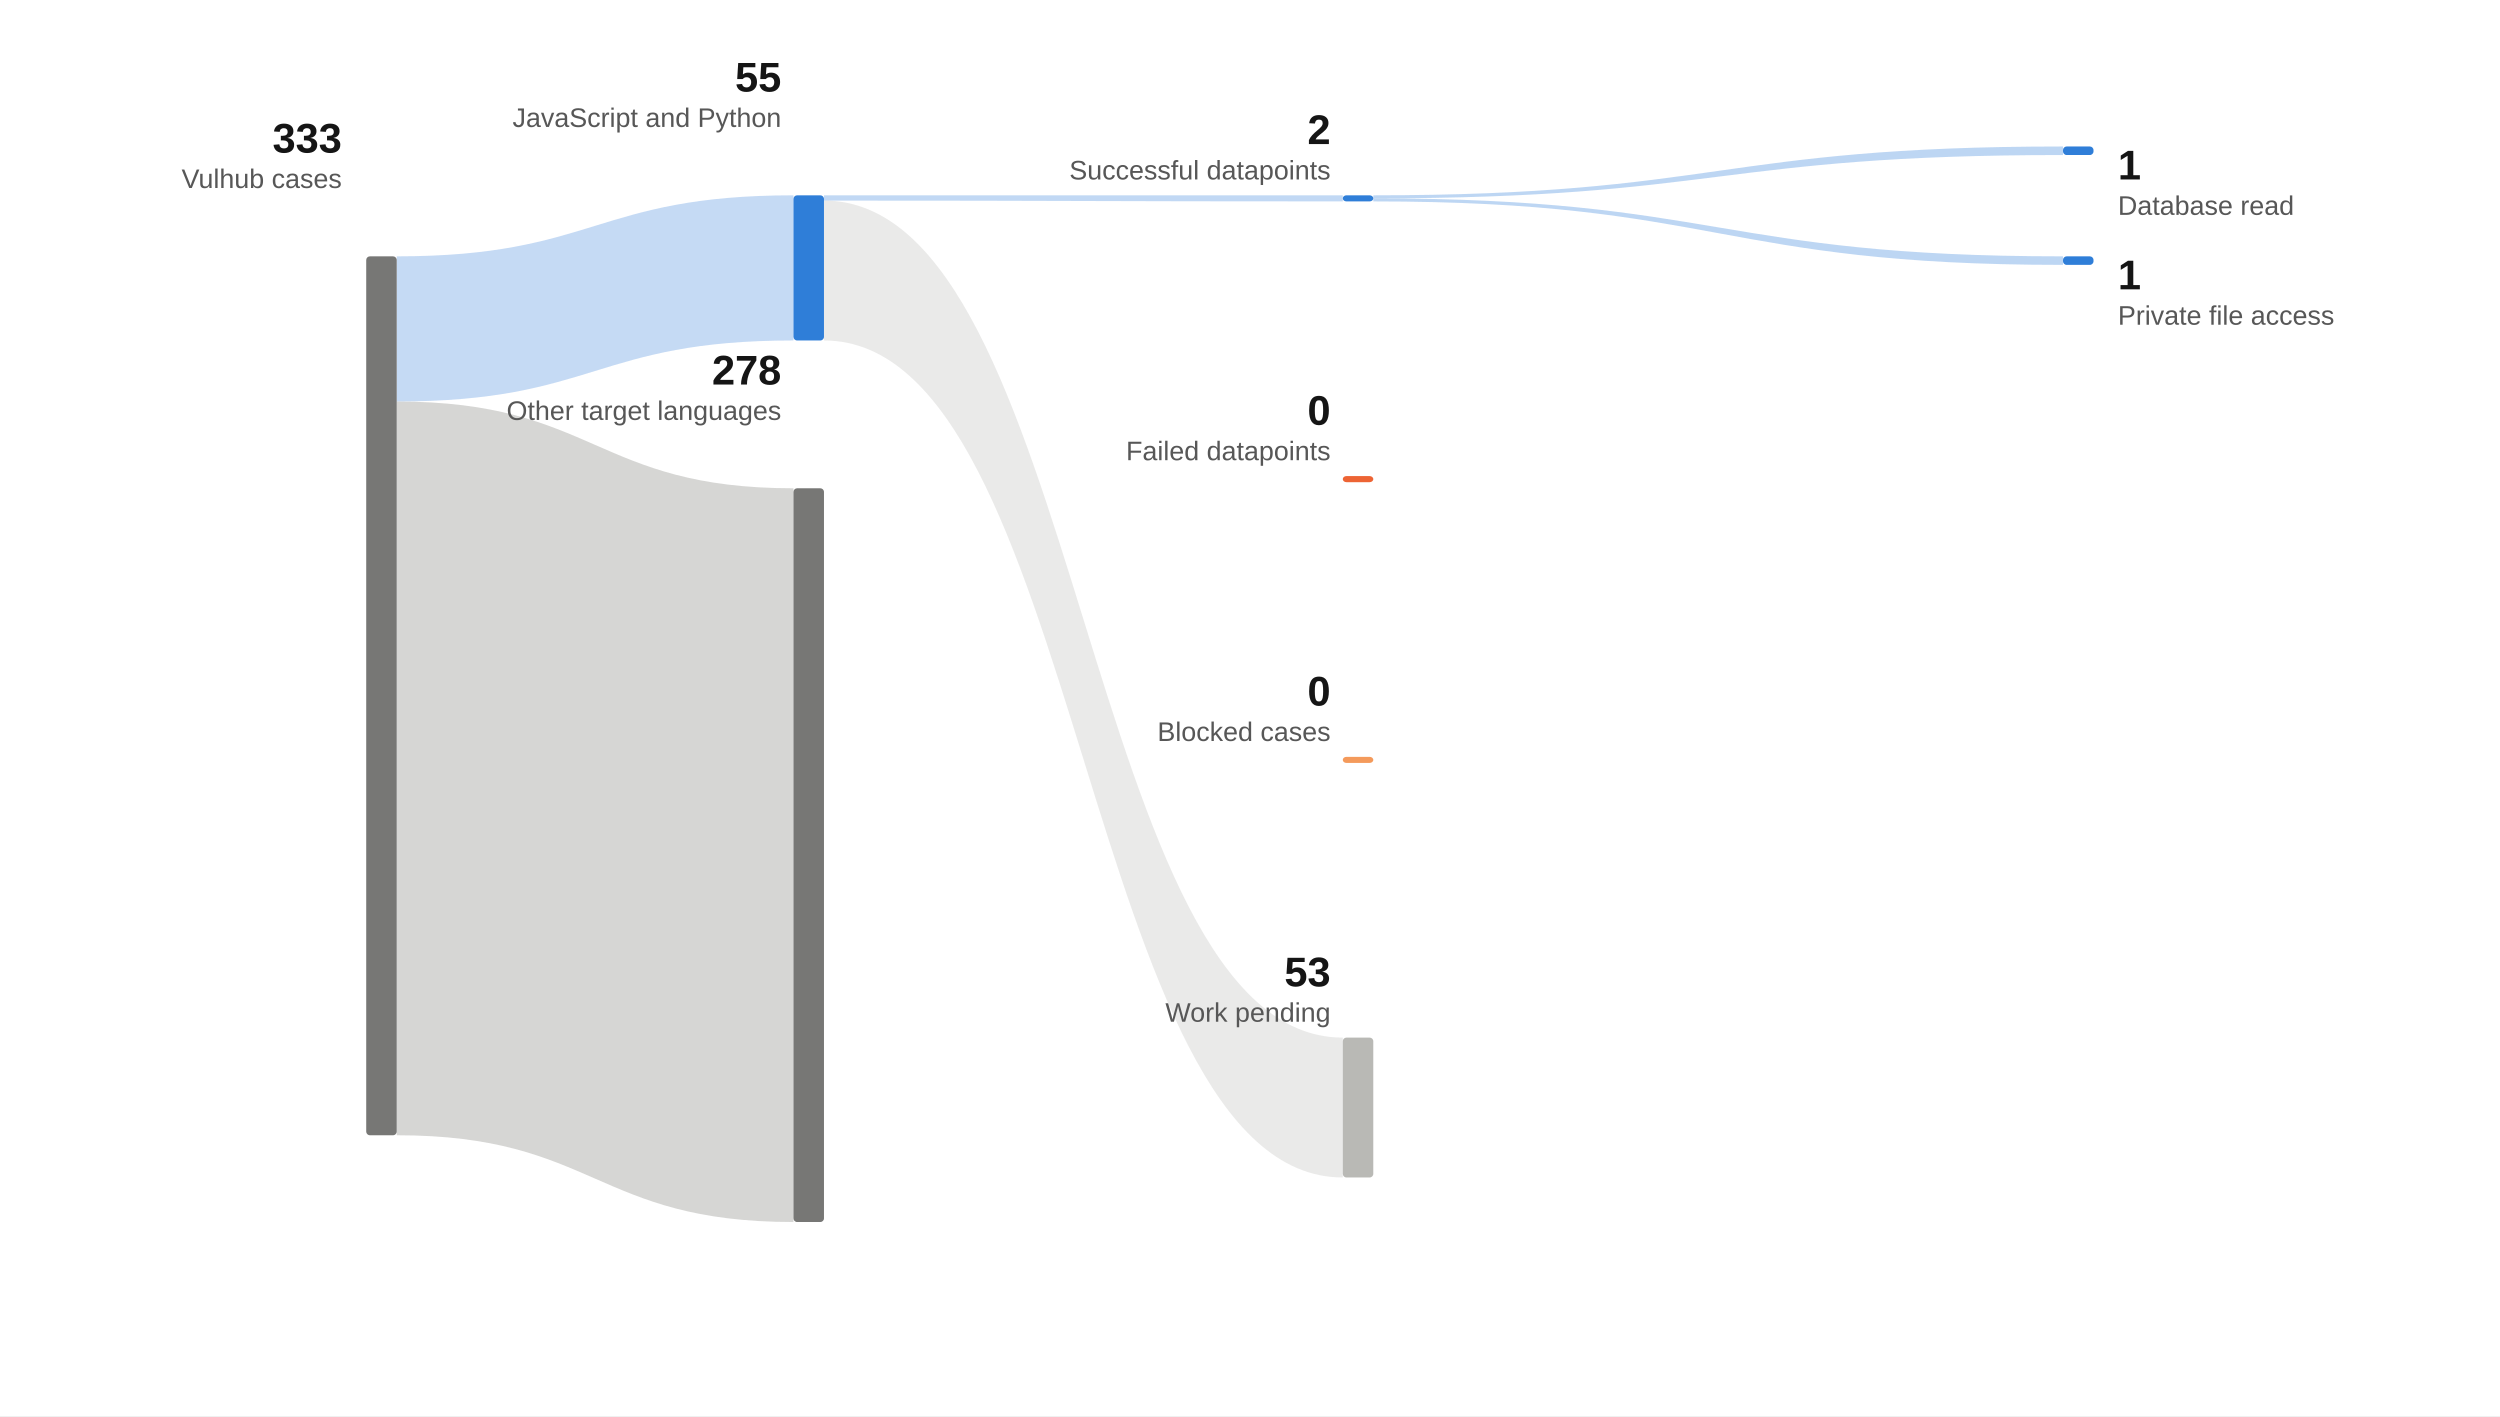
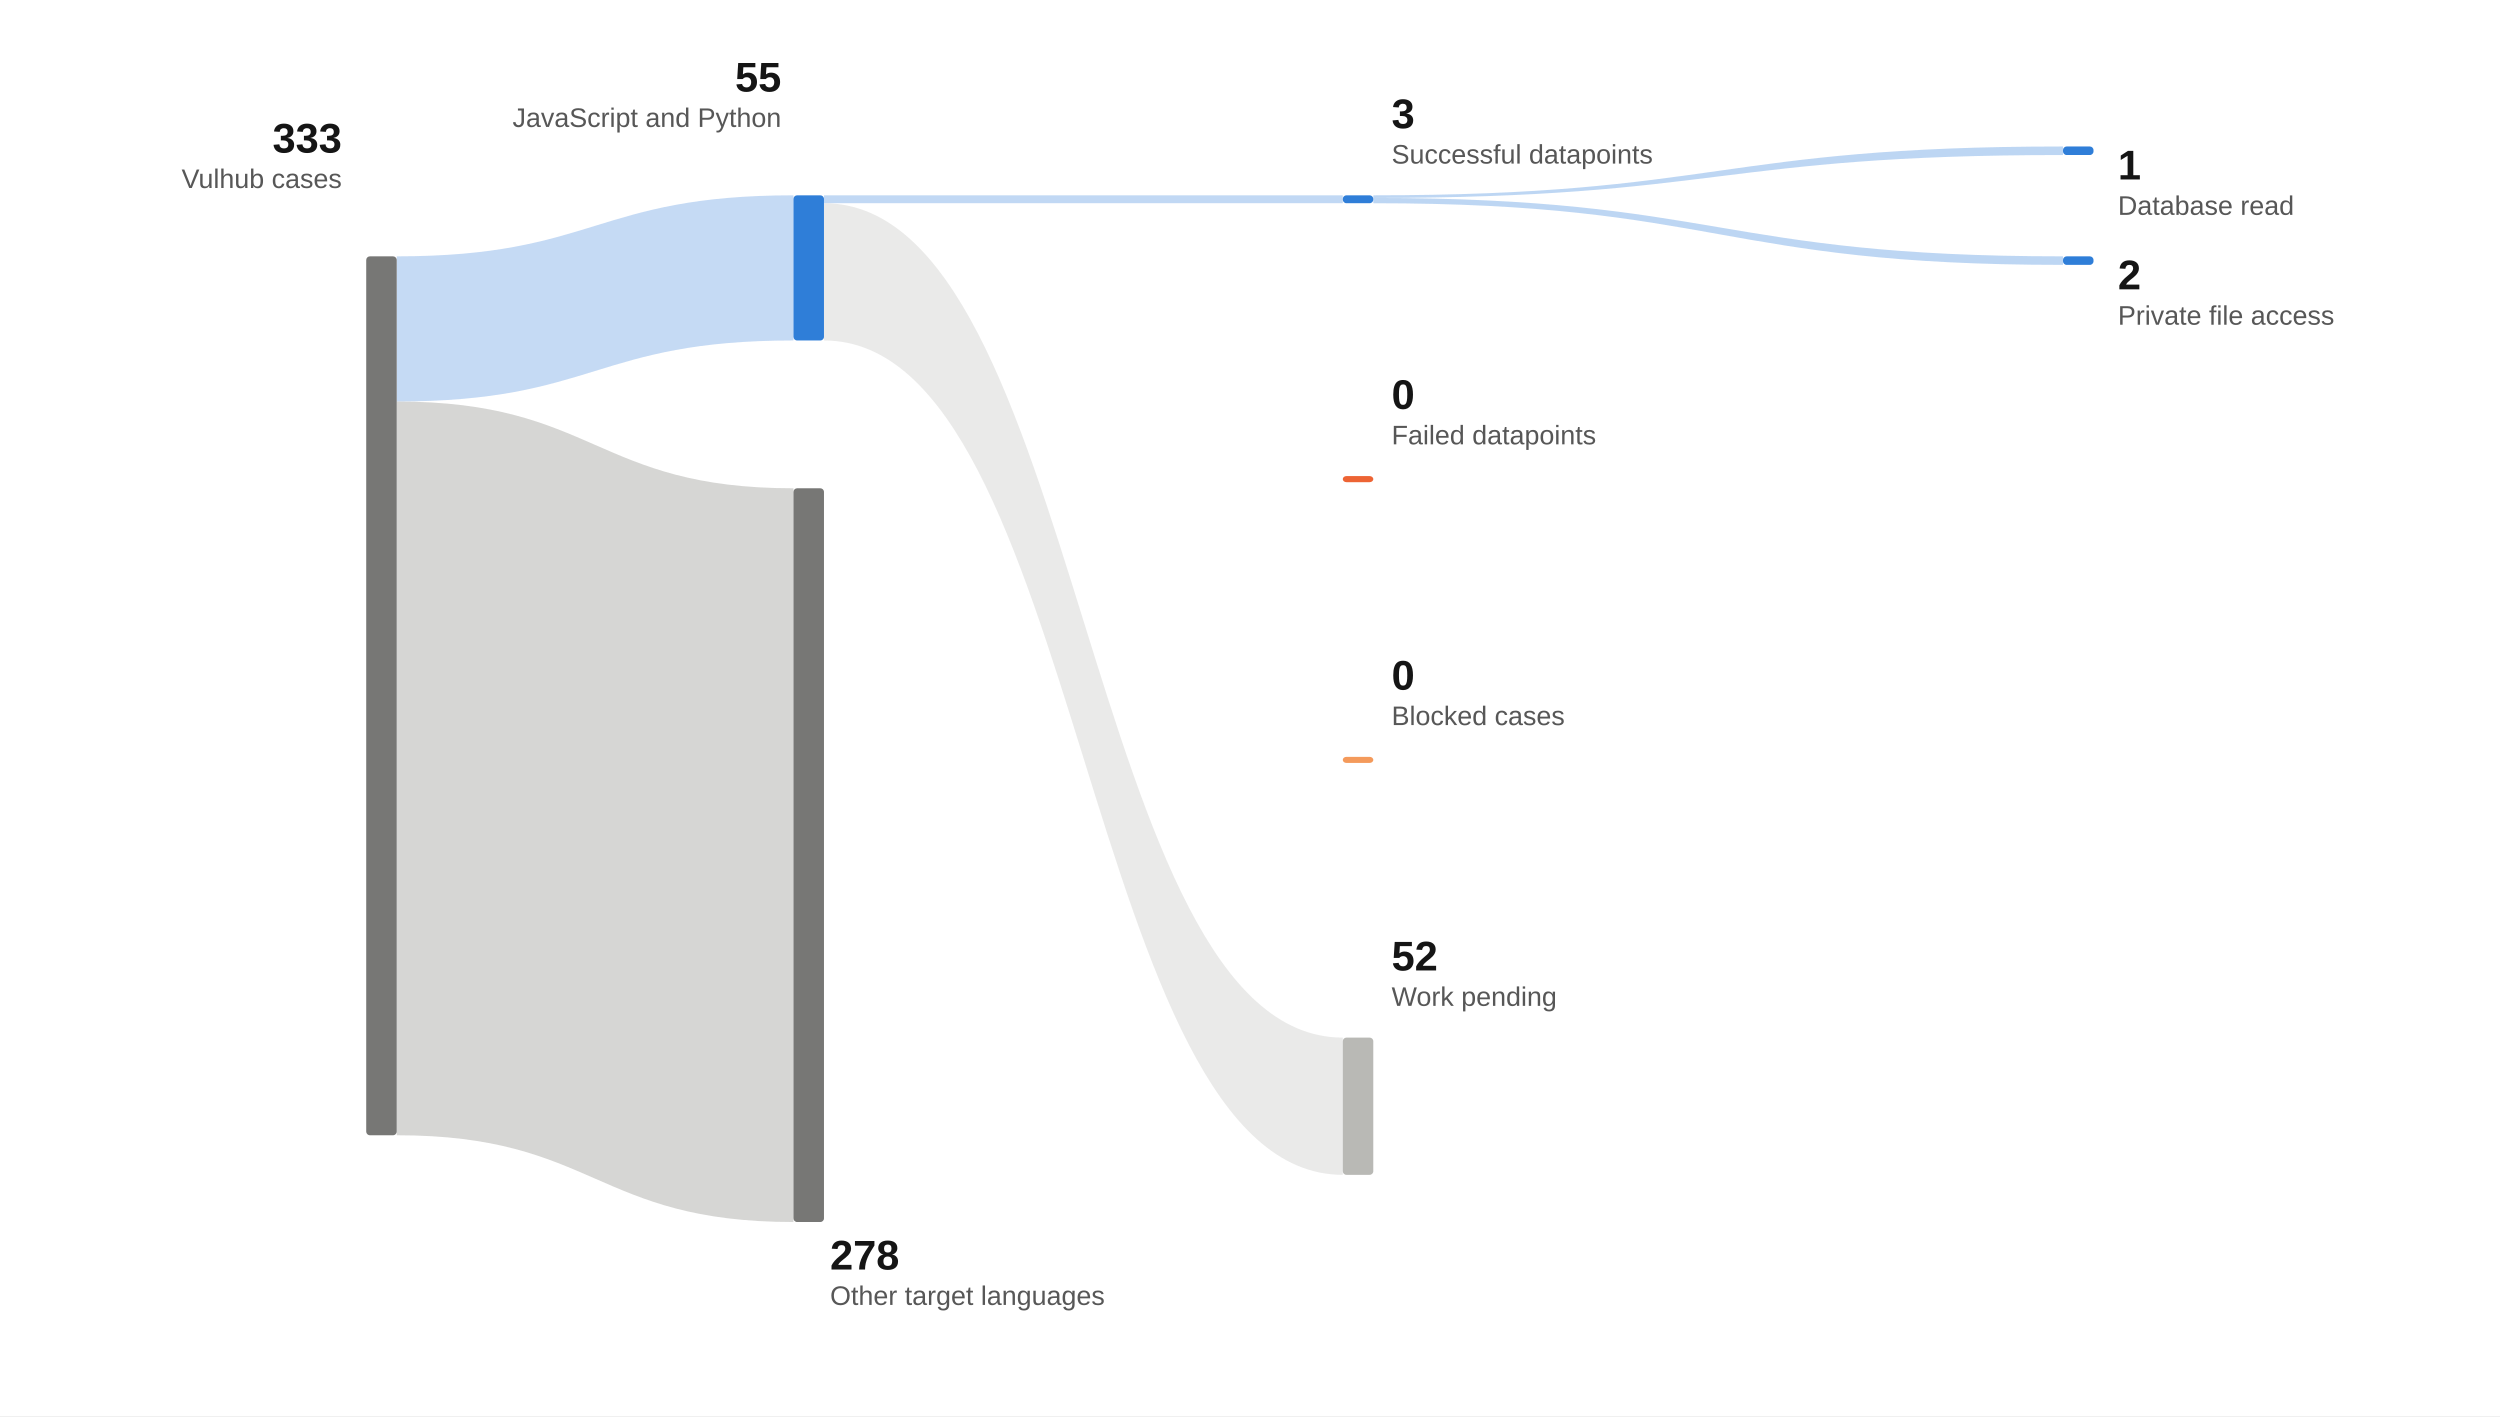
<svg xmlns="http://www.w3.org/2000/svg" width="2048" height="1160" viewBox="0 0 2048 1160">
  <style>.count{font:700 34px Arial,sans-serif;fill:#151515}.detail{font:22px Arial,sans-serif;fill:#575757}</style>
  <rect width="100%" height="100%" fill="#fff" />
  <path d="M325 210 C487.5 210 487.5 160 650 160 L650 278.919 C487.5 278.919 487.5 328.919 325 328.919 Z" fill="#3079d7" fill-opacity="0.28" />
  <path d="M325 328.919 C487.5 328.919 487.5 400 650 400 L650 1001.081 C487.5 1001.081 487.5 930.0 325 930.0 Z" fill="#aaa9a6" fill-opacity="0.48" />
-   <path d="M675 160.0 C887.5 160.0 887.5 160 1100 160 L1100 165 C887.5 165 887.5 164.324 675 164.324 Z" fill="#2f7ed8" fill-opacity="0.3" />
-   <path d="M675 164.324 C887.5 164.324 887.5 850 1100 850 L1100 964.595 C887.5 964.595 887.5 278.919 675 278.919 Z" fill="#b9b9b5" fill-opacity="0.3" />
-   <path d="M1125 160.0 C1407.5 160.0 1407.5 120 1690 120 L1690 127 C1407.5 127 1407.5 162.5 1125 162.5 Z" fill="#2f7ed8" fill-opacity="0.32" />
+   <path d="M675 160.0 C887.5 160.0 887.5 160 1100 160 L1100 166.486 C887.5 166.486 887.5 166.486 675 166.486 Z" fill="#2f7ed8" fill-opacity="0.3" />
+   <path d="M675 166.486 C887.5 166.486 887.5 850 1100 850 L1100 962.432 C887.5 962.432 887.5 278.919 675 278.919 Z" fill="#b9b9b5" fill-opacity="0.3" />
+   <path d="M1125 160.0 C1407.5 160.0 1407.5 120 1690 120 L1690 127 C1407.5 127 1407.5 162.162 1125 162.162 Z" fill="#2f7ed8" fill-opacity="0.32" />
  <rect x="1690" y="120" width="25" height="7" rx="3" fill="#2f7ed8" />
  <text x="1735" y="147" text-anchor="start" class="count">1</text>
  <text x="1735" y="176" text-anchor="start" class="detail">Database read</text>
-   <path d="M1125 162.5 C1407.5 162.5 1407.5 210 1690 210 L1690 217 C1407.5 217 1407.5 165.0 1125 165.0 Z" fill="#2f7ed8" fill-opacity="0.32" />
+   <path d="M1125 162.162 C1407.5 162.162 1407.5 210 1690 210 L1690 217 C1407.5 217 1407.5 166.486 1125 166.486 Z" fill="#2f7ed8" fill-opacity="0.32" />
  <rect x="1690" y="210" width="25" height="7" rx="3" fill="#2f7ed8" />
-   <text x="1735" y="237" text-anchor="start" class="count">1</text>
+   <text x="1735" y="237" text-anchor="start" class="count">2</text>
  <text x="1735" y="266" text-anchor="start" class="detail">Private file access</text>
  <rect x="300" y="210" width="25" height="720" rx="3" fill="#777775" />
  <rect x="650" y="160" width="25" height="118.919" rx="3" fill="#2f7ed8" />
  <rect x="650" y="400" width="25" height="601.081" rx="3" fill="#777775" />
  <text x="280" y="125" text-anchor="end" class="count">333</text>
  <text x="280" y="154" text-anchor="end" class="detail">Vulhub cases</text>
  <text x="640" y="75" text-anchor="end" class="count">55</text>
  <text x="640" y="104" text-anchor="end" class="detail">JavaScript and Python</text>
-   <text x="640" y="315" text-anchor="end" class="count">278</text>
-   <text x="640" y="344" text-anchor="end" class="detail">Other target languages</text>
-   <rect x="1100" y="160" width="25" height="5" rx="3" fill="#2f7ed8" />
-   <text x="1090" y="118" text-anchor="end" class="count">2</text>
-   <text x="1090" y="147" text-anchor="end" class="detail">Successful datapoints</text>
+   <text x="680" y="1040" text-anchor="start" class="count">278</text>
+   <text x="680" y="1069" text-anchor="start" class="detail">Other target languages</text>
+   <rect x="1100" y="160" width="25" height="6.486" rx="3" fill="#2f7ed8" />
+   <text x="1140" y="105" text-anchor="start" class="count">3</text>
+   <text x="1140" y="134" text-anchor="start" class="detail">Successful datapoints</text>
  <rect x="1100" y="390" width="25" height="5" rx="3" fill="#ed6434" />
-   <text x="1090" y="348" text-anchor="end" class="count">0</text>
-   <text x="1090" y="377" text-anchor="end" class="detail">Failed datapoints</text>
+   <text x="1140" y="335" text-anchor="start" class="count">0</text>
+   <text x="1140" y="364" text-anchor="start" class="detail">Failed datapoints</text>
  <rect x="1100" y="620" width="25" height="5" rx="3" fill="#f49a5b" />
-   <text x="1090" y="578" text-anchor="end" class="count">0</text>
-   <text x="1090" y="607" text-anchor="end" class="detail">Blocked cases</text>
-   <rect x="1100" y="850" width="25" height="114.595" rx="3" fill="#b9b9b5" />
-   <text x="1090" y="808" text-anchor="end" class="count">53</text>
-   <text x="1090" y="837" text-anchor="end" class="detail">Work pending</text>
+   <text x="1140" y="565" text-anchor="start" class="count">0</text>
+   <text x="1140" y="594" text-anchor="start" class="detail">Blocked cases</text>
+   <rect x="1100" y="850" width="25" height="112.432" rx="3" fill="#b9b9b5" />
+   <text x="1140" y="795" text-anchor="start" class="count">52</text>
+   <text x="1140" y="824" text-anchor="start" class="detail">Work pending</text>
</svg>
